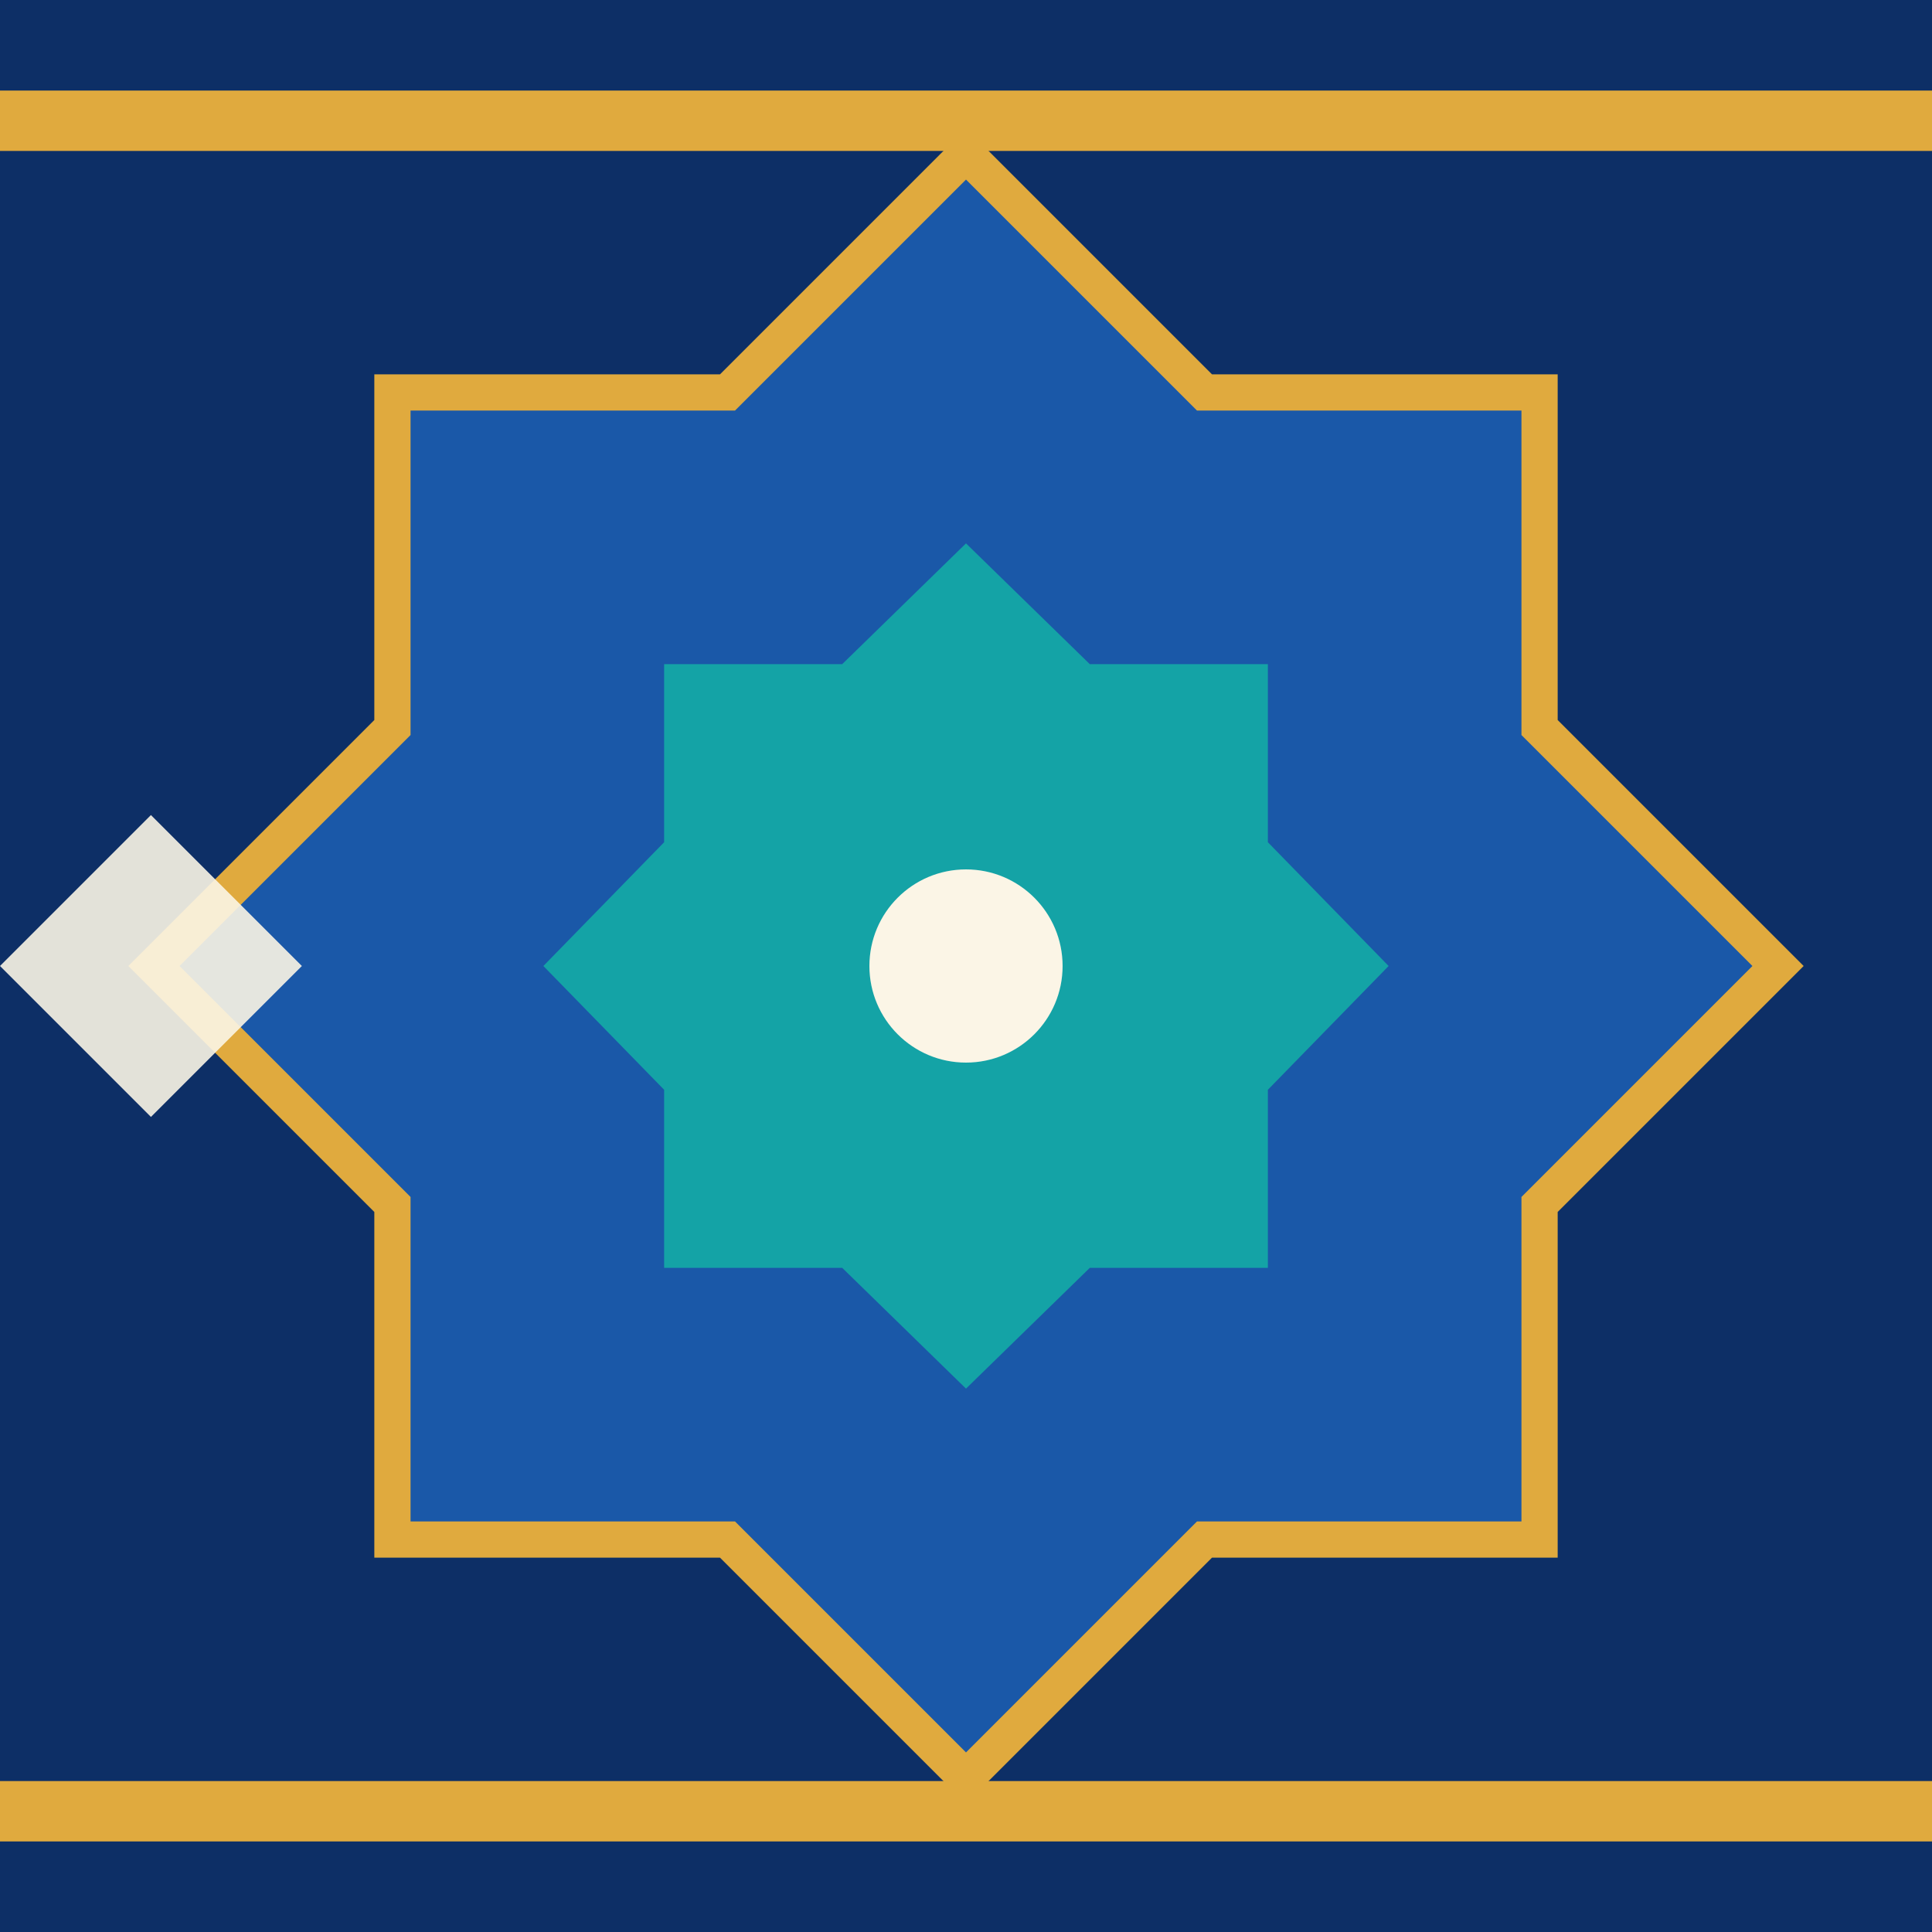
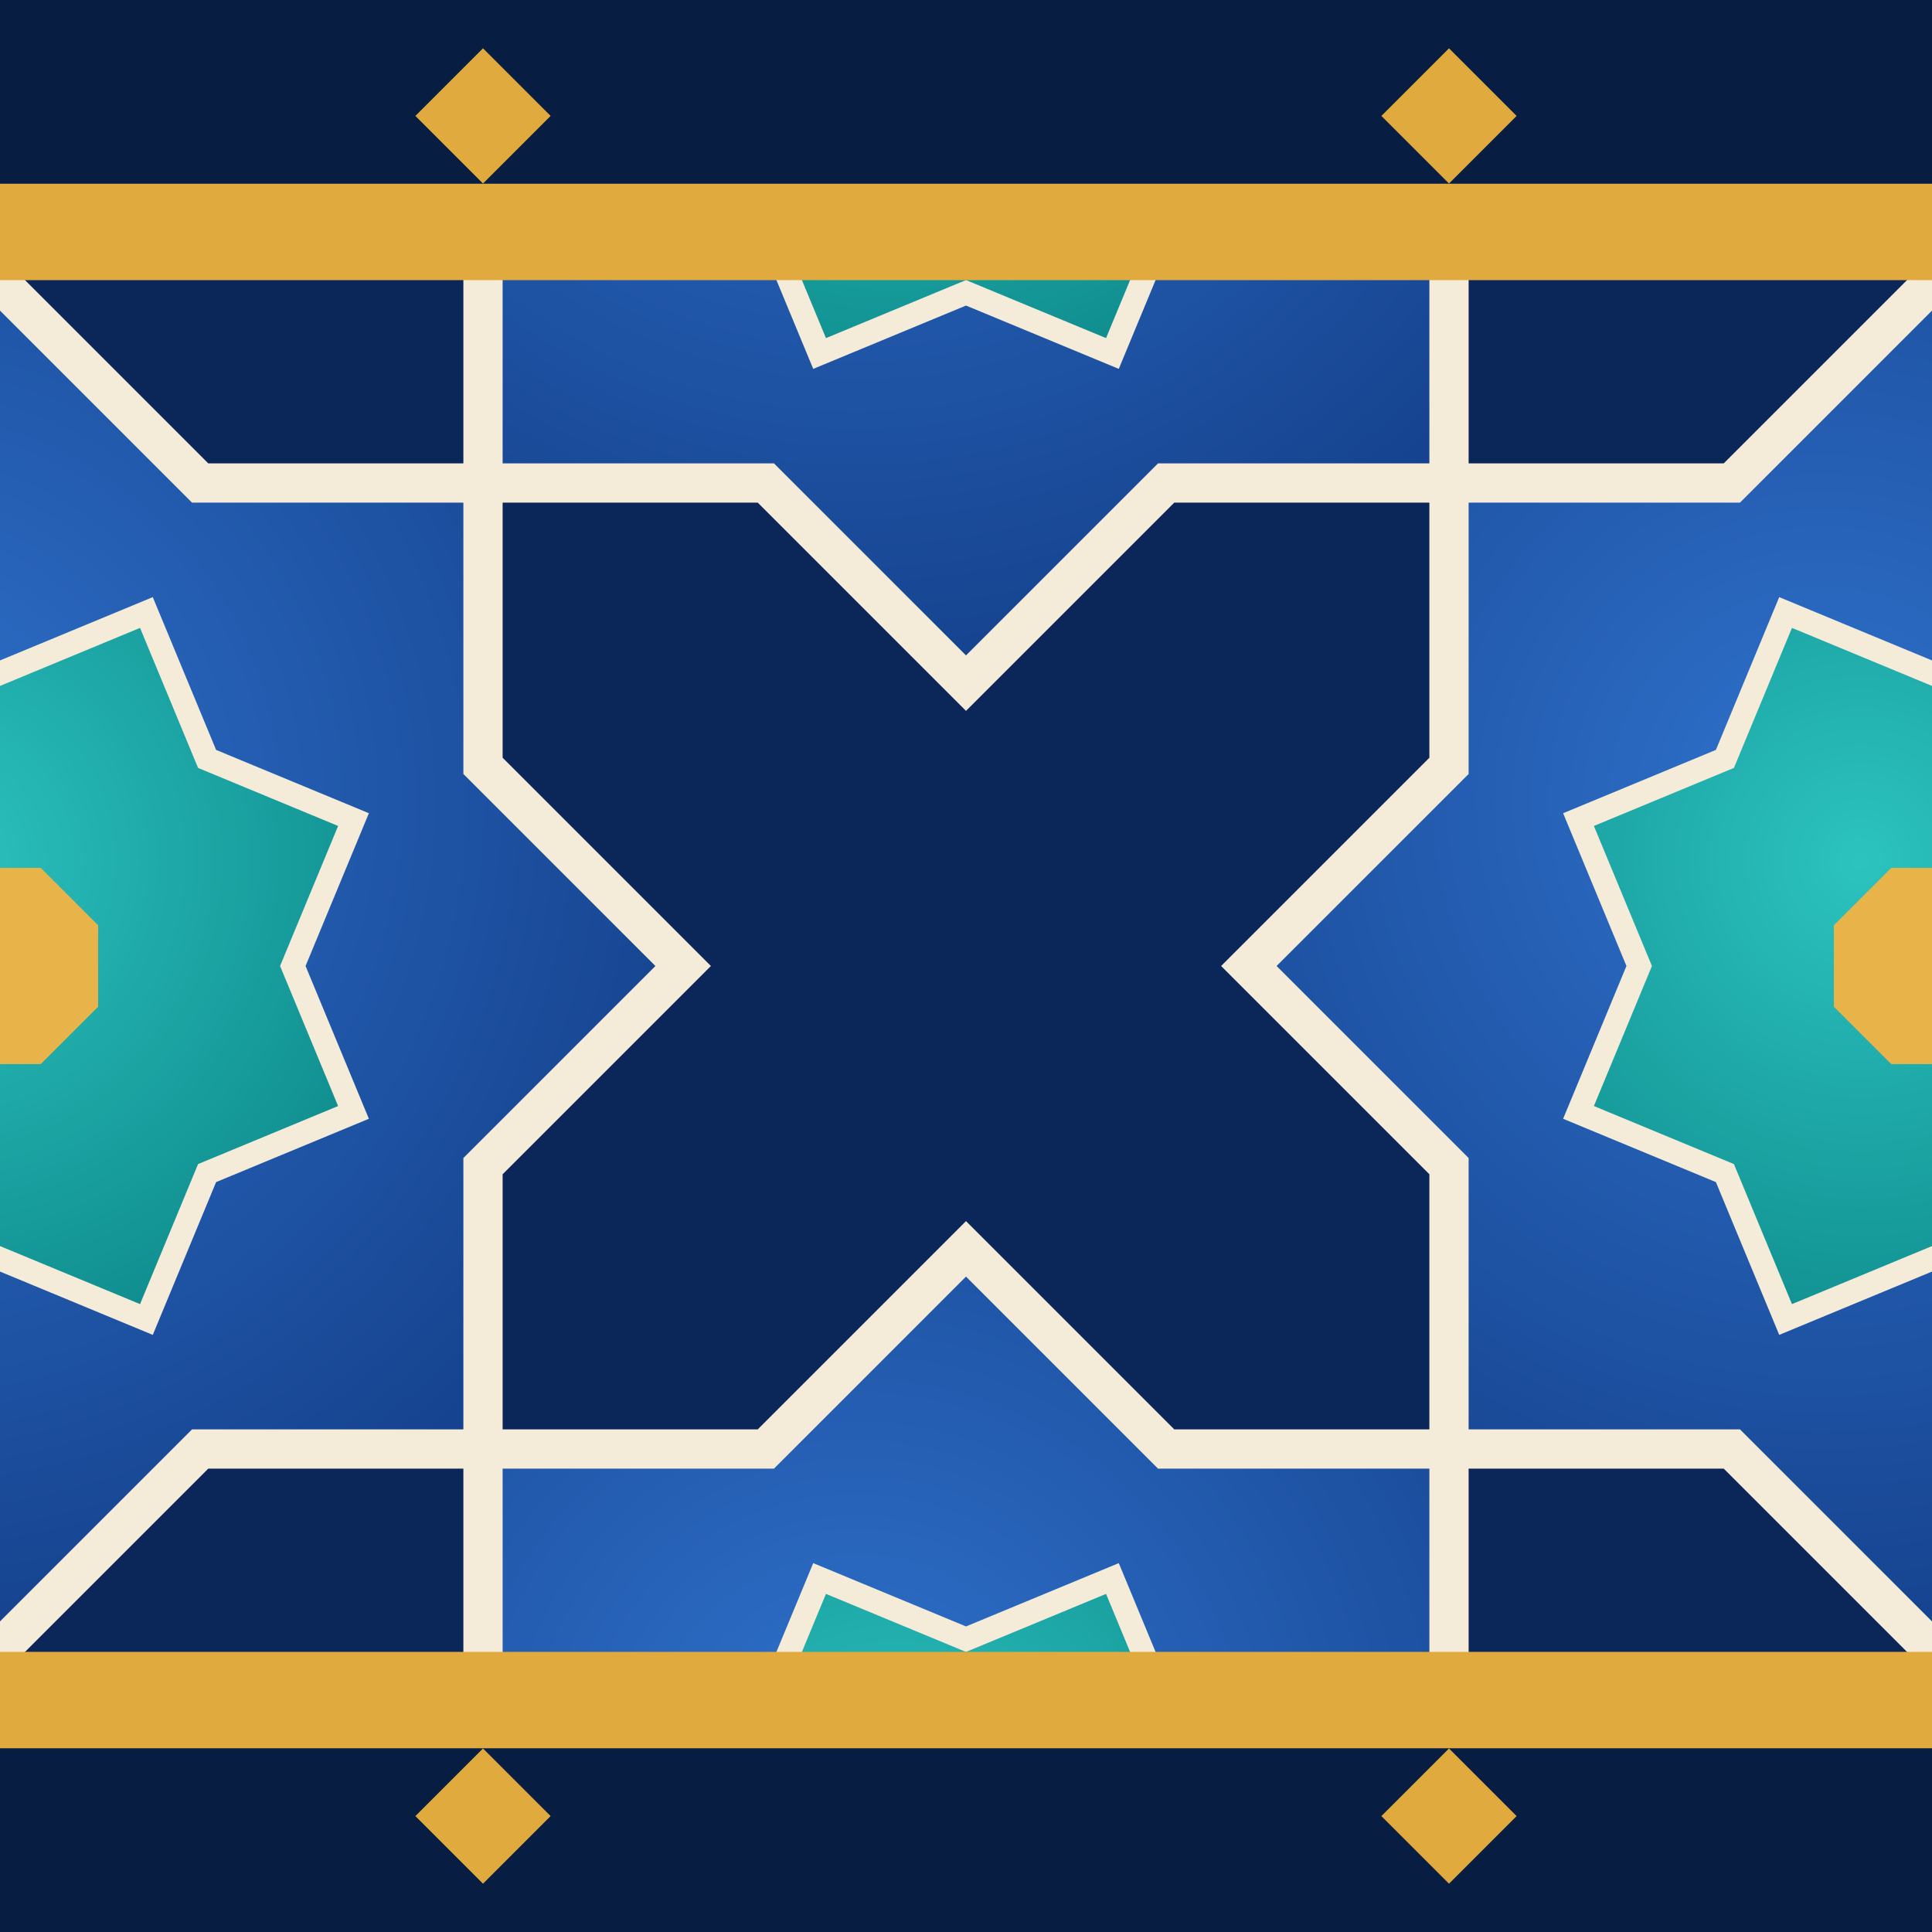
<svg xmlns="http://www.w3.org/2000/svg" width="64" height="64" viewBox="0 0 64 64">
-   <rect width="64" height="64" fill="#0d2f66" />
-   <rect y="3" width="64" height="2" fill="#e0aa3e" />
-   <rect y="59" width="64" height="2" fill="#e0aa3e" />
-   <polygon points="58.9,32.0 51.0,39.9 51.0,51.0 39.9,51.0 32.0,58.9 24.1,51.0 13.0,51.0 13.0,39.9 5.1,32.0 13.0,24.1 13.0,13.0 24.1,13.0 32.0,5.1 39.9,13.0 51.0,13.0 51.0,24.1" fill="#1a58a8" stroke="#e0aa3e" stroke-width="1.2" />
-   <polygon points="46.0,32.0 42.0,36.1 42.0,42.0 36.1,42.0 32.0,46.0 27.9,42.0 22.0,42.0 22.0,36.1 18.0,32.0 22.0,27.9 22.0,22.0 27.9,22.0 32.0,18.0 36.1,22.0 42.0,22.0 42.0,27.9" fill="#14a3a6" />
-   <circle cx="32" cy="32" r="3.2" fill="#fbf5e6" />
-   <polygon points="0,32 5,27 10,32 5,37" fill="#fbf5e6" opacity=".9" />
+   <defs>
+     <radialGradient id="g" cx="42%" cy="38%" r="70%">
+       <stop offset="0" stop-color="#2f72cc" />
+       <stop offset="1" stop-color="#123c86" />
+     </radialGradient>
+     <radialGradient id="gi" cx="40%" cy="35%" r="75%">
+       <stop offset="0" stop-color="#2cc3bf" />
+       <stop offset="1" stop-color="#0e8a8c" />
+     </radialGradient>
+     <clipPath id="c">
+       <rect y="7.68" width="64" height="48.64" />
+     </clipPath>
+   </defs>
+   <rect width="64" height="64" fill="#0b2759" />
+   <g clip-path="url(#c)">
+     <polygon points="22.63,32.00 16.00,38.63 16.00,48.00 6.63,48.00 0.00,54.63 -6.63,48.00 -16.00,48.00 -16.00,38.63 -22.63,32.00 -16.00,25.37 -16.00,16.00 -6.63,16.00 0.00,9.37 6.63,16.00 16.00,16.00 16.00,25.37" fill="url(#g)" stroke="#f4ecd8" stroke-width="1.3" />
+     <polygon points="11.71,36.85 6.86,38.86 4.85,43.71 0.00,41.70 -4.85,43.71 -6.86,38.86 -11.71,36.85 -9.70,32.00 -11.71,27.15 -6.86,25.14 -4.85,20.29 0.00,22.30 4.85,20.29 6.86,25.14 11.71,27.15 9.70,32.00" fill="url(#gi)" stroke="#f4ecd8" stroke-width="0.78" />
+     <polygon points="3.25,33.35 1.35,35.25 -1.35,35.25 -3.25,33.35 -3.25,30.65 -1.35,28.75 1.35,28.75 3.25,30.65" fill="#e8b44a" />
+     <polygon points="86.63,32.00 80.00,38.63 80.00,48.00 70.63,48.00 64.00,54.63 57.37,48.00 48.00,48.00 48.00,38.63 41.37,32.00 48.00,25.37 48.00,16.00 57.37,16.00 64.00,9.37 70.63,16.00 80.00,16.00 80.00,25.37" fill="url(#g)" stroke="#f4ecd8" stroke-width="1.3" />
+     <polygon points="75.71,36.85 70.86,38.86 68.85,43.71 64.00,41.70 59.15,43.71 57.14,38.86 52.29,36.85 54.30,32.00 52.29,27.15 57.14,25.14 59.15,20.29 64.00,22.30 68.85,20.29 70.86,25.14 75.71,27.15 73.70,32.00" fill="url(#gi)" stroke="#f4ecd8" stroke-width="0.78" />
+     <polygon points="67.25,33.35 65.35,35.25 62.65,35.25 60.75,33.35 60.75,30.65 62.65,28.75 65.35,28.75 67.25,30.65" fill="#e8b44a" />
+     <polygon points="54.63,0.00 48.00,6.63 48.00,16.00 38.63,16.00 32.00,22.63 25.37,16.00 16.00,16.00 16.00,6.63 9.37,0.00 16.00,-6.63 16.00,-16.00 25.37,-16.00 32.00,-22.63 38.63,-16.00 48.00,-16.00 48.00,-6.63" fill="url(#g)" stroke="#f4ecd8" stroke-width="1.3" />
+     <polygon points="43.71,4.85 38.86,6.86 36.85,11.71 32.00,9.70 27.15,11.71 25.14,6.86 20.29,4.85 22.30,0.00 20.29,-4.85 25.14,-6.86 27.15,-11.71 32.00,-9.70 36.85,-11.71 38.86,-6.86 43.71,-4.85 41.70,0.00" fill="url(#gi)" stroke="#f4ecd8" stroke-width="0.78" />
+     <polygon points="35.25,1.35 33.35,3.25 30.65,3.25 28.75,1.35 28.75,-1.35 30.65,-3.25 33.35,-3.25 35.25,-1.35" fill="#e8b44a" />
+     <polygon points="54.63,64.00 48.00,70.63 48.00,80.00 38.63,80.00 32.00,86.63 25.37,80.00 16.00,80.00 16.00,70.63 9.37,64.00 16.00,57.37 16.00,48.00 25.37,48.00 32.00,41.37 38.63,48.00 48.00,48.00 48.00,57.37" fill="url(#g)" stroke="#f4ecd8" stroke-width="1.3" />
+     <polygon points="43.71,68.85 38.86,70.86 36.85,75.71 32.00,73.70 27.15,75.71 25.14,70.86 20.29,68.85 22.30,64.00 20.29,59.15 25.14,57.14 27.15,52.29 32.00,54.30 36.85,52.29 38.86,57.14 43.71,59.15 41.70,64.00" fill="url(#gi)" stroke="#f4ecd8" stroke-width="0.78" />
+     <polygon points="35.25,65.35 33.35,67.25 30.65,67.25 28.75,65.35 28.75,62.65 30.65,60.75 33.35,60.75 35.25,62.65" fill="#e8b44a" />
+   </g>
+   <rect y="6.08" width="64" height="3.2" fill="#e0aa3e" />
+   <rect y="54.72" width="64" height="3.2" fill="#e0aa3e" />
+   <rect y="0" width="64" height="6.08" fill="#081d42" />
+   <rect y="57.92" width="64" height="7.68" fill="#081d42" />
+   <polygon points="18.24,3.84 16.00,6.08 13.76,3.84 16.00,1.60" fill="#e0aa3e" />
+   <polygon points="18.24,60.16 16.00,62.40 13.76,60.16 16.00,57.92" fill="#e0aa3e" />
+   <polygon points="50.24,3.84 48.00,6.08 45.76,3.84 48.00,1.60" fill="#e0aa3e" />
+   <polygon points="50.24,60.16 48.00,62.40 45.76,60.16 48.00,57.92" fill="#e0aa3e" />
</svg>
